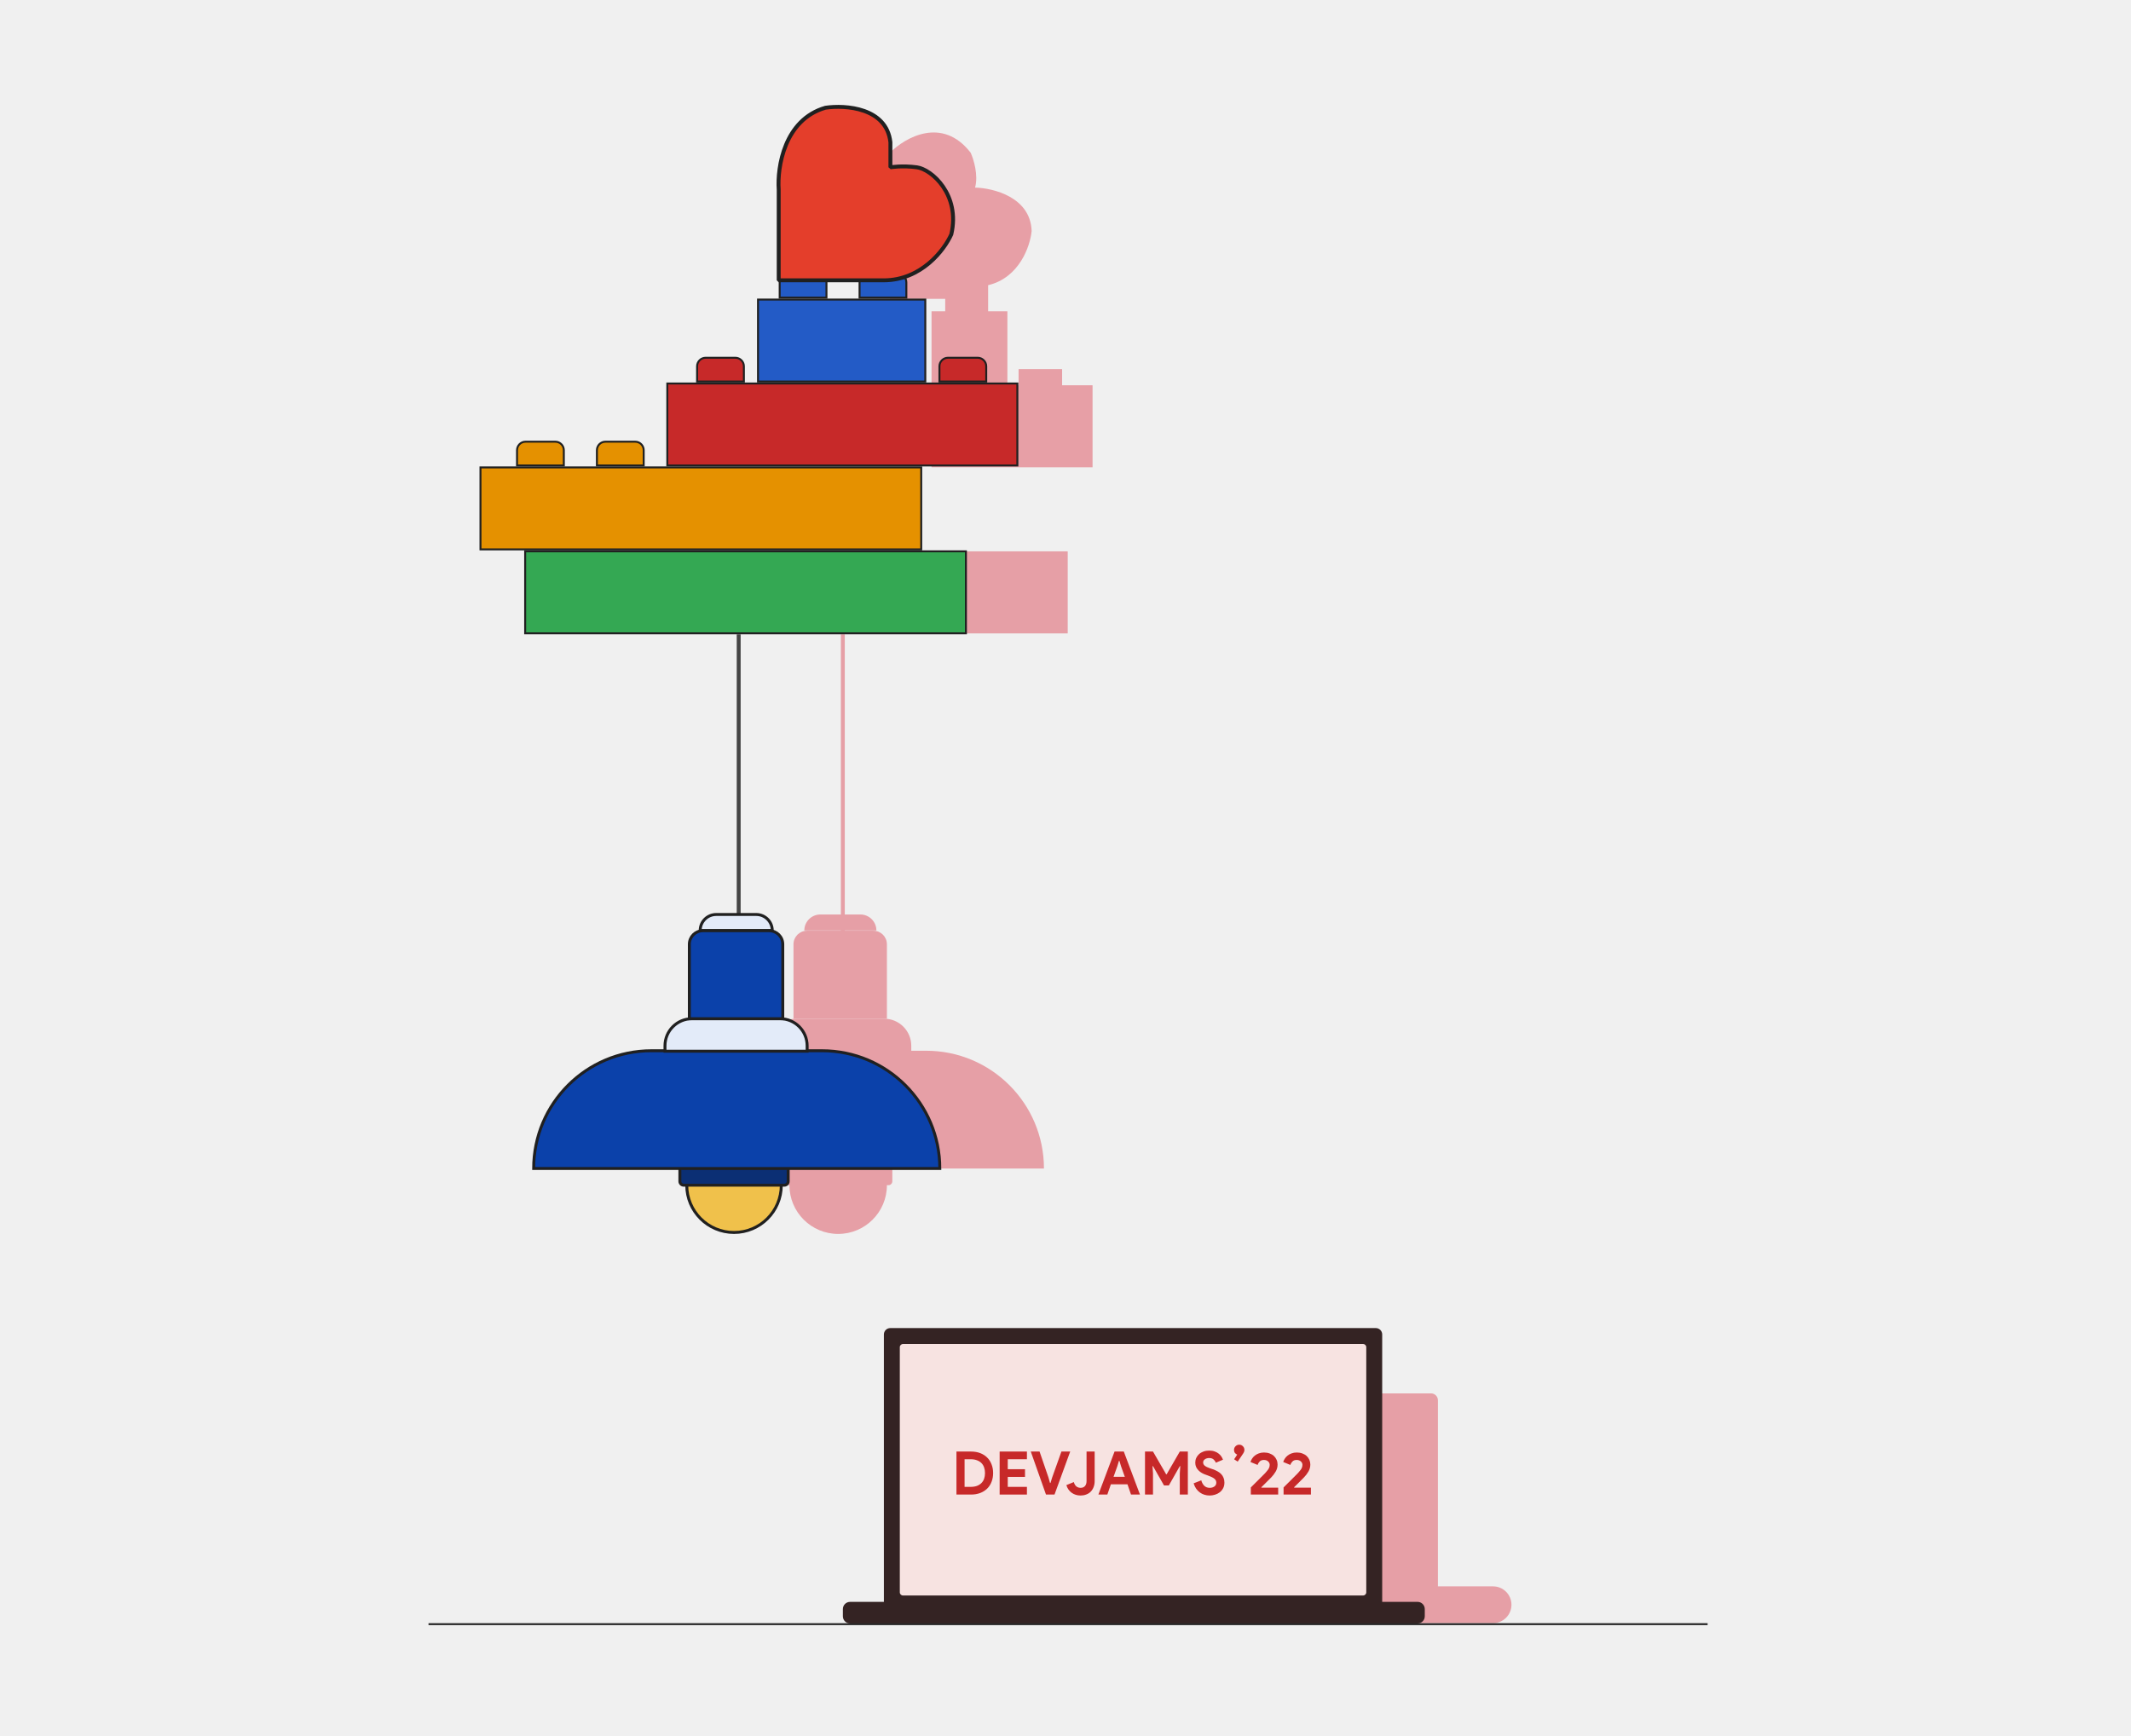
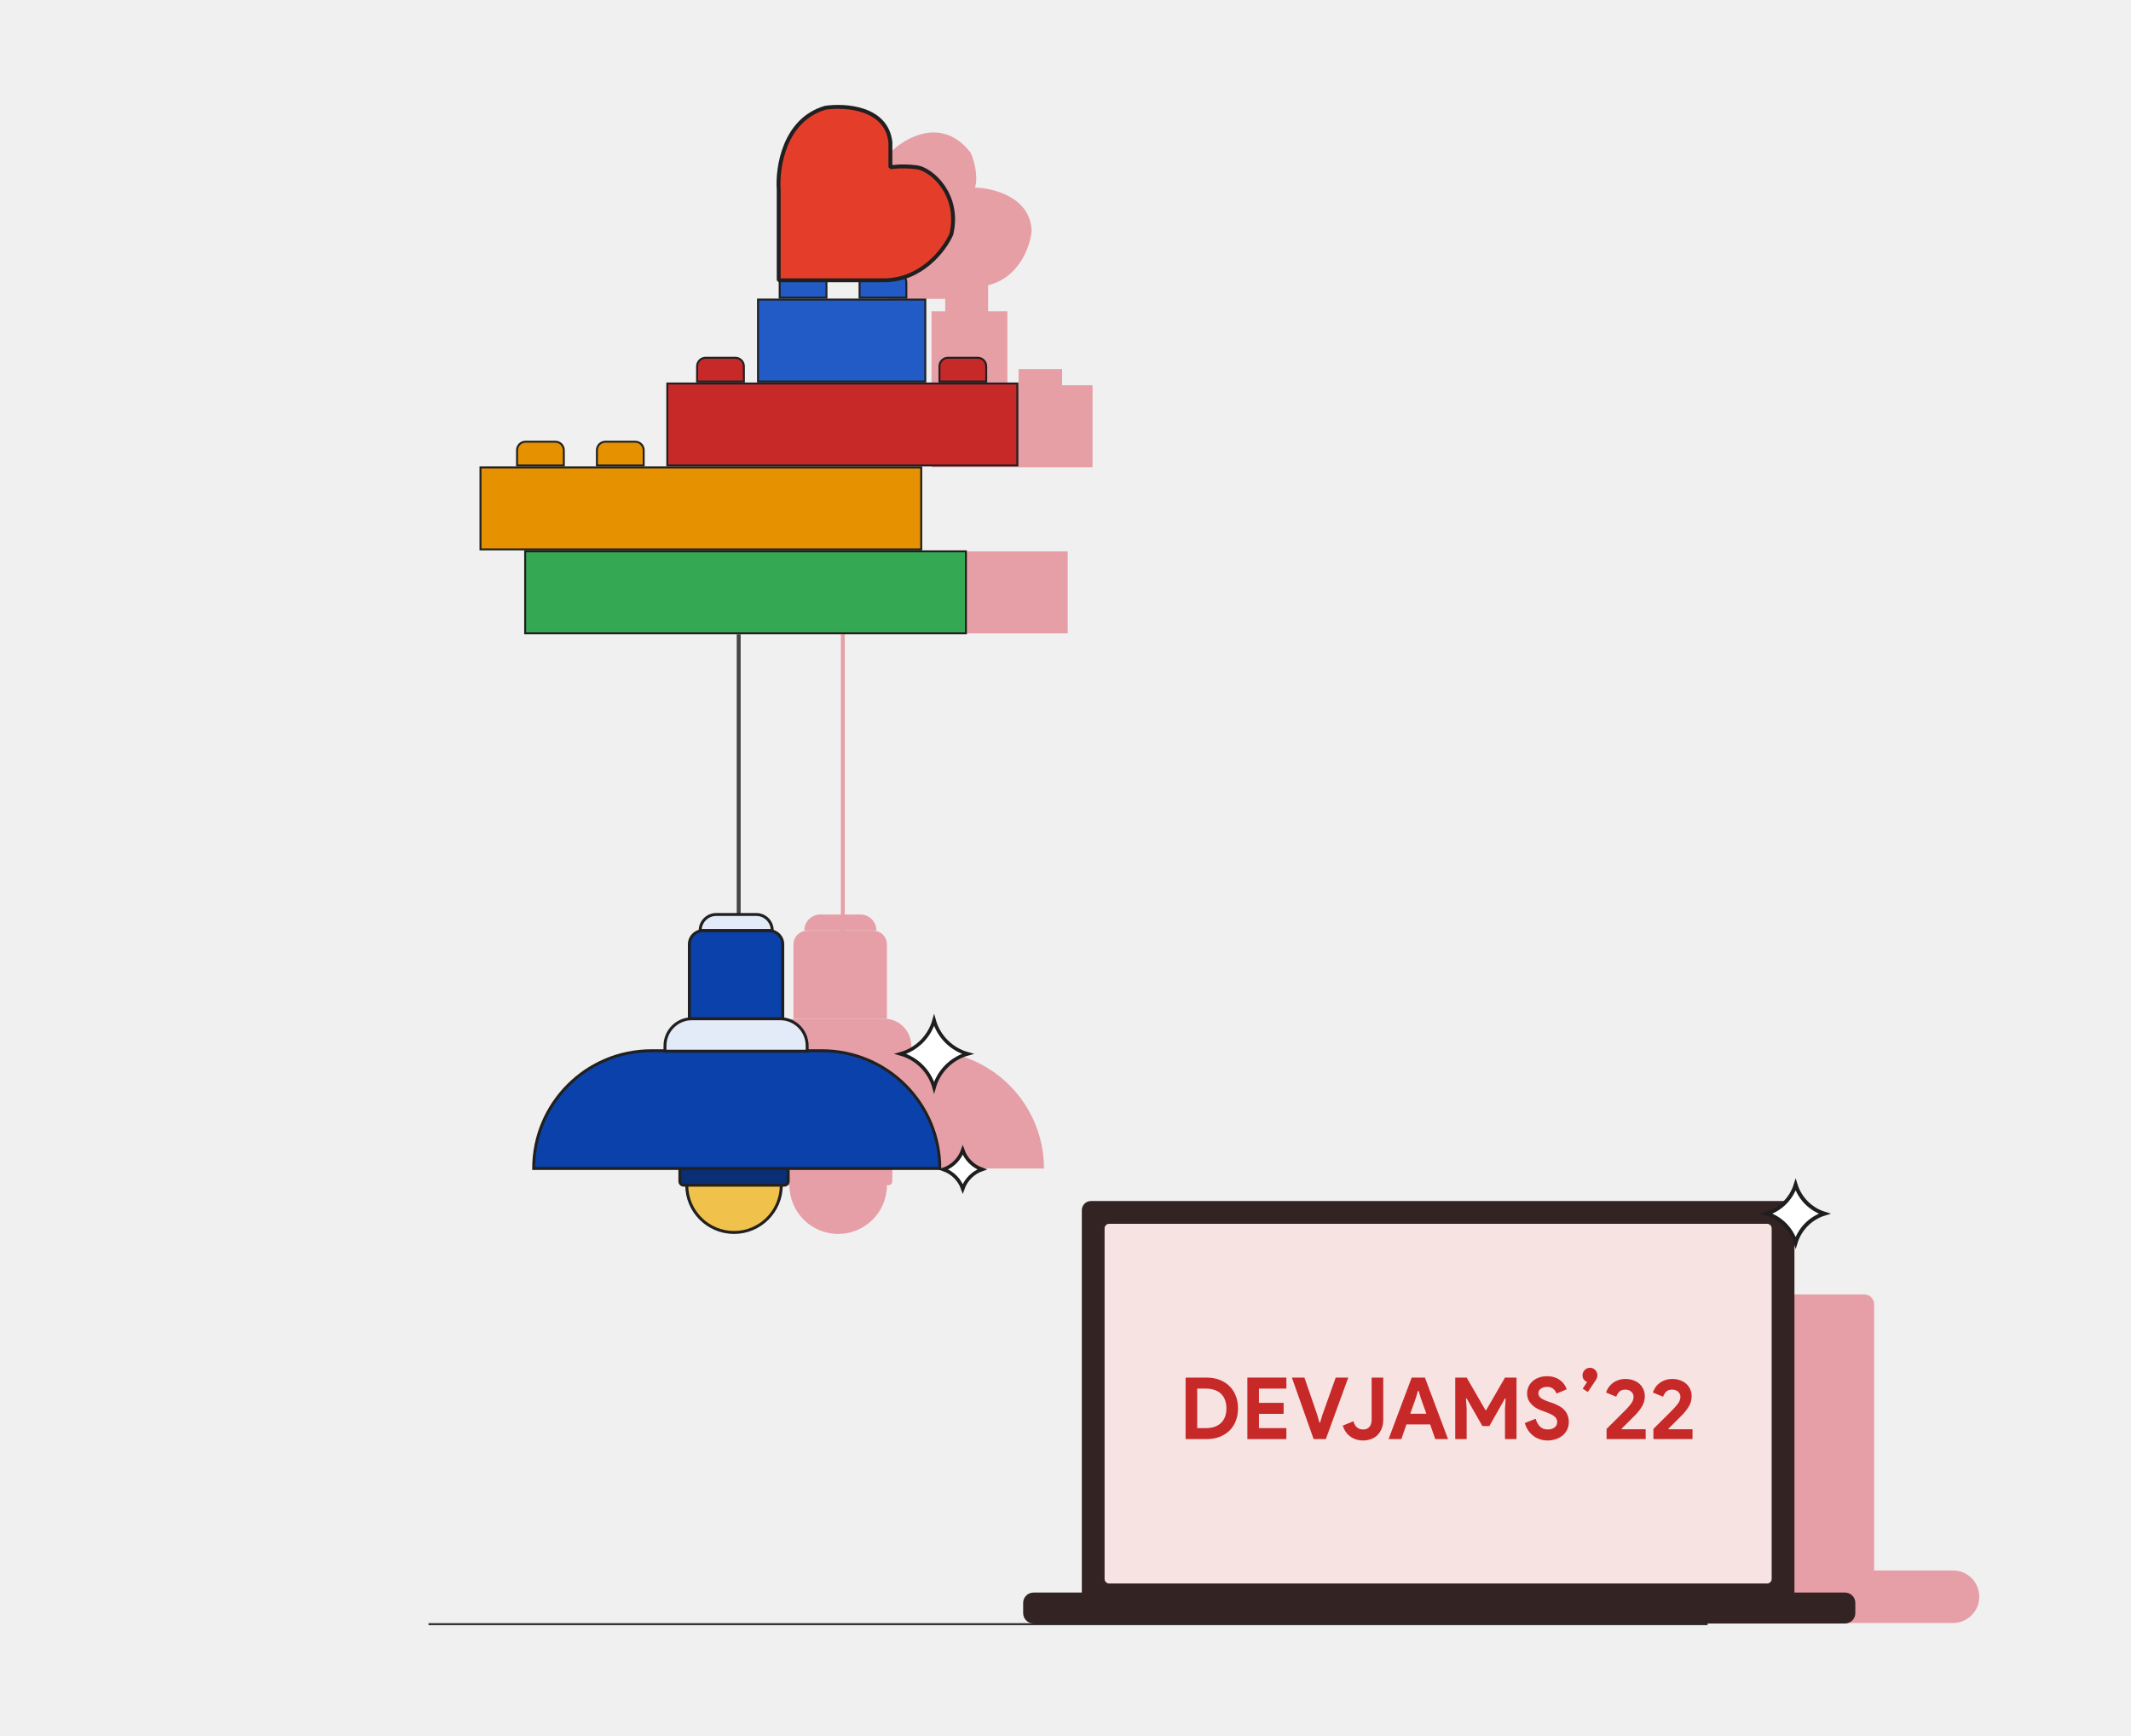
<svg xmlns="http://www.w3.org/2000/svg" width="604" height="492" viewBox="0 0 604 492" fill="none">
-   <mask id="mask0_209_72" style="mask-type:alpha" maskUnits="userSpaceOnUse" x="0" y="0" width="604" height="492">
-     <rect x="0.645" width="603.355" height="491.506" rx="7.302" fill="#F2B3B9" />
+   <mask id="mask0_758_2363" style="mask-type:alpha" maskUnits="userSpaceOnUse" x="0" y="0" width="604" height="492">
+     <rect x="0.645" width="603.355" height="491.506" rx="12" fill="#F2B3B9" />
  </mask>
-   <g mask="url(#mask0_209_72)">
+   <g mask="url(#mask0_758_2363)">
    <rect x="268.287" y="156.3" width="34.341" height="23.263" fill="#E69FA6" />
-     <path d="M275.133 43.315C267.097 32.883 256.512 38.968 252.224 43.315V84.727H267.908V88.251H264.031V132.482H287.821H309.672V109.221H301.037V104.64H288.702V109.221H285.53V88.251H280.067V80.85C288.949 78.735 291.991 69.748 292.402 65.519C292.12 55.932 281.594 53.301 276.366 53.183C277.353 49.659 275.955 45.136 275.133 43.315Z" fill="#E79FA6" />
+     <path d="M275.133 43.315C267.097 32.883 256.512 38.968 252.224 43.315V84.727H267.908V88.251H264.031V132.482H287.821H309.672V109.221H301.037V104.64H288.702V109.221H285.53V88.251H280.067V80.85C288.949 78.735 291.991 69.748 292.403 65.519C292.121 55.932 281.594 53.301 276.367 53.183C277.353 49.659 275.955 45.136 275.133 43.315Z" fill="#E79FA6" />
    <path d="M251.38 335.993C251.38 343.623 245.195 349.808 237.566 349.808C229.936 349.808 223.751 343.623 223.751 335.993C223.751 328.364 229.936 327.935 237.566 327.935C245.195 327.935 251.38 328.364 251.38 335.993Z" fill="#E69FA6" />
    <rect x="222.216" y="326.016" width="30.699" height="9.977" rx="1.108" fill="#E69FA6" />
    <line x1="238.887" y1="179.814" x2="238.887" y2="266.154" stroke="#E69FA6" stroke-width="1.108" />
-     <path d="M180.773 331.259C180.773 312.821 195.72 297.874 214.158 297.874H262.508C280.946 297.874 295.893 312.821 295.893 331.259H180.773Z" fill="#E69FA6" />
-     <path d="M217.995 296.469C217.995 292.23 221.431 288.794 225.669 288.794H250.612C254.85 288.794 258.287 292.23 258.287 296.469V298.004H217.995V296.469Z" fill="#E69FA6" />
-     <path d="M227.972 263.787C227.972 261.279 230.004 259.247 232.512 259.247H243.861C246.369 259.247 248.401 261.279 248.401 263.787H227.972Z" fill="#E69FA6" />
+     <path d="M180.773 331.259C180.773 312.821 195.72 297.874 214.158 297.874H262.508C280.946 297.874 295.893 312.821 295.893 331.259V331.259H180.773V331.259Z" fill="#E69FA6" />
+     <path d="M217.995 296.469C217.995 292.23 221.431 288.794 225.669 288.794H250.612C254.851 288.794 258.287 292.23 258.287 296.469V298.004H217.995V296.469Z" fill="#E69FA6" />
+     <path d="M227.972 263.787C227.972 261.279 230.005 259.247 232.512 259.247H243.862C246.369 259.247 248.401 261.279 248.401 263.787V263.787H227.972V263.787Z" fill="#E69FA6" />
    <path d="M224.902 267.689C224.902 265.569 226.62 263.851 228.74 263.851H247.543C249.662 263.851 251.38 265.569 251.38 267.689V288.794H224.902V267.689Z" fill="#E69FA6" />
-     <path d="M221.448 335.993C221.448 343.393 215.449 349.392 208.049 349.392C200.649 349.392 194.65 343.393 194.65 335.993C194.65 334.141 195.026 332.766 195.672 331.737C196.317 330.71 197.255 329.99 198.443 329.486C200.852 328.464 204.216 328.35 208.049 328.35C211.883 328.35 215.247 328.464 217.655 329.486C218.844 329.99 219.781 330.71 220.426 331.737C221.073 332.766 221.448 334.141 221.448 335.993Z" fill="#F0C14B" stroke="#202020" stroke-width="0.831" />
+     <path d="M221.448 335.993C221.448 343.393 215.45 349.392 208.049 349.392C200.649 349.392 194.651 343.393 194.651 335.993C194.651 334.141 195.026 332.766 195.673 331.737C196.317 330.71 197.255 329.99 198.444 329.486C200.852 328.464 204.216 328.35 208.049 328.35C211.883 328.35 215.247 328.464 217.655 329.486C218.844 329.99 219.782 330.71 220.426 331.737C221.073 332.766 221.448 334.141 221.448 335.993Z" fill="#F0C14B" stroke="#202020" stroke-width="0.831" />
    <rect x="192.7" y="326.016" width="30.699" height="9.977" rx="1.108" fill="#0B2F74" stroke="#202020" stroke-width="0.831" />
    <line x1="209.371" y1="179.814" x2="209.371" y2="266.154" stroke="#454545" stroke-width="1.108" />
-     <path d="M151.257 331.259C151.257 312.821 166.204 297.874 184.642 297.874H232.992C251.43 297.874 266.377 312.821 266.377 331.259H151.257Z" fill="#0B41AA" stroke="#202020" stroke-width="0.831" />
-     <path d="M188.479 296.469C188.479 292.23 191.915 288.794 196.154 288.794H221.097C225.335 288.794 228.771 292.23 228.771 296.469V298.004H188.479V296.469Z" fill="#E3EBF9" stroke="#202020" stroke-width="0.831" />
-     <path d="M198.457 263.787C198.457 261.279 200.489 259.247 202.996 259.247H214.346C216.853 259.247 218.886 261.279 218.886 263.787H198.457Z" fill="#E3EBF9" stroke="#202020" stroke-width="0.831" />
-     <path d="M195.386 267.689C195.386 265.569 197.105 263.851 199.224 263.851H218.027C220.146 263.851 221.864 265.569 221.864 267.689V288.794H195.386V267.689Z" fill="#0B41AA" stroke="#202020" stroke-width="0.831" />
+     <path d="M151.257 331.259C151.257 312.821 166.204 297.874 184.642 297.874H232.992C251.43 297.874 266.377 312.821 266.377 331.259V331.259H151.257V331.259Z" fill="#0B41AA" stroke="#202020" stroke-width="0.831" />
+     <path d="M188.479 296.469C188.479 292.23 191.916 288.794 196.154 288.794H221.097C225.335 288.794 228.771 292.23 228.771 296.469V298.004H188.479V296.469Z" fill="#E3EBF9" stroke="#202020" stroke-width="0.831" />
+     <path d="M198.457 263.787C198.457 261.279 200.489 259.247 202.997 259.247H214.346C216.854 259.247 218.886 261.279 218.886 263.787V263.787H198.457V263.787Z" fill="#E3EBF9" stroke="#202020" stroke-width="0.831" />
+     <path d="M195.387 267.689C195.387 265.569 197.105 263.851 199.224 263.851H218.027C220.146 263.851 221.864 265.569 221.864 267.689V288.794H195.387V267.689Z" fill="#0B41AA" stroke="#202020" stroke-width="0.831" />
    <rect x="148.848" y="156.3" width="124.927" height="23.238" fill="#34A853" stroke="#202020" stroke-width="0.554" />
-     <rect x="136.184" y="132.508" width="124.927" height="23.238" fill="#E59100" stroke="#202020" stroke-width="0.554" />
-     <path d="M146.545 127.627C146.545 126.296 147.624 125.217 148.955 125.217H157.397C158.727 125.217 159.806 126.296 159.806 127.627V131.954H146.545V127.627Z" fill="#E59100" stroke="#202020" stroke-width="0.554" />
-     <path d="M169.186 127.627C169.186 126.296 170.264 125.217 171.595 125.217H180.037C181.367 125.217 182.446 126.296 182.446 127.627V131.954H169.186V127.627Z" fill="#E59100" stroke="#202020" stroke-width="0.554" />
+     <rect x="136.185" y="132.508" width="124.927" height="23.238" fill="#E59100" stroke="#202020" stroke-width="0.554" />
+     <path d="M148.955 125.217H157.397C158.727 125.217 159.806 126.296 159.806 127.626V131.954H146.546V127.626C146.546 126.296 147.624 125.217 148.955 125.217Z" fill="#E59100" stroke="#202020" stroke-width="0.554" />
+     <path d="M171.595 125.217H180.037C181.368 125.217 182.446 126.296 182.446 127.626V131.954H169.186V127.626C169.186 126.296 170.264 125.217 171.595 125.217Z" fill="#E59100" stroke="#202020" stroke-width="0.554" />
    <rect x="214.85" y="84.925" width="47.413" height="23.238" fill="#235BC6" stroke="#202020" stroke-width="0.554" />
-     <path d="M220.989 80.043C220.989 78.713 222.068 77.634 223.399 77.634H231.841C233.171 77.634 234.25 78.713 234.25 80.043V84.371H220.989V80.043Z" fill="#235BC6" stroke="#202020" stroke-width="0.554" />
-     <path d="M243.63 80.043C243.63 78.713 244.709 77.634 246.039 77.634H254.481C255.812 77.634 256.89 78.713 256.89 80.043V84.371H243.63V80.043Z" fill="#235BC6" stroke="#202020" stroke-width="0.554" />
+     <path d="M223.399 77.634H231.841C233.171 77.634 234.25 78.713 234.25 80.043V84.371H220.989V80.043C220.989 78.713 222.068 77.634 223.399 77.634Z" fill="#235BC6" stroke="#202020" stroke-width="0.554" />
+     <path d="M246.039 77.634H254.481C255.812 77.634 256.891 78.713 256.891 80.043V84.371H243.63V80.043C243.63 78.713 244.709 77.634 246.039 77.634Z" fill="#235BC6" stroke="#202020" stroke-width="0.554" />
    <rect x="189.139" y="108.717" width="99.217" height="23.238" fill="#C72929" stroke="#202020" stroke-width="0.554" />
-     <path d="M197.581 103.835C197.581 102.505 198.66 101.426 199.991 101.426H208.433C209.763 101.426 210.842 102.505 210.842 103.835V108.163H197.581V103.835Z" fill="#C72929" stroke="#202020" stroke-width="0.554" />
-     <path d="M266.27 103.835C266.27 102.505 267.349 101.426 268.679 101.426H277.121C278.452 101.426 279.53 102.505 279.53 103.835V108.163H266.27V103.835Z" fill="#C72929" stroke="#202020" stroke-width="0.554" />
-     <path d="M220.713 53.758V78.509V79.468H250.452C261.197 79.468 267.72 70.77 269.639 66.421C272.248 55.216 264.075 47.989 259.854 47.426C255.633 46.864 252.371 47.426 252.371 47.426V40.327C251.296 30.504 239.644 29.711 233.952 30.542C222.286 33.919 220.265 47.426 220.713 53.758Z" fill="#E43E2B" stroke="#202020" stroke-width="1.108" stroke-linejoin="bevel" />
-     <rect x="261.007" y="395.01" width="146.55" height="58.62" rx="1.954" fill="#E69FA6" />
-     <rect x="253.191" y="449.721" width="175.208" height="10.421" rx="5.211" fill="#E69FA6" />
-     <rect x="250.524" y="376.499" width="141.239" height="79.87" rx="1.805" fill="#342323" />
-     <rect x="255.036" y="381.011" width="132.214" height="71.296" rx="0.902" fill="#F7E3E1" />
-     <rect x="238.899" y="454.114" width="164.932" height="6.128" rx="2.042" fill="#342323" />
-     <line x1="121.455" y1="460.432" x2="483.999" y2="460.432" stroke="#282828" stroke-width="0.548" />
-     <path d="M271.093 411.498H275.215C276.18 411.498 277.049 411.645 277.821 411.941C278.593 412.236 279.252 412.656 279.797 413.201C280.342 413.735 280.756 414.376 281.04 415.126C281.335 415.875 281.483 416.698 281.483 417.595C281.483 418.504 281.335 419.332 281.04 420.082C280.756 420.831 280.342 421.473 279.797 422.007C279.252 422.54 278.593 422.955 277.821 423.25C277.049 423.545 276.18 423.693 275.215 423.693H271.093V411.498ZM275.113 421.513C275.783 421.513 276.373 421.422 276.884 421.24C277.395 421.047 277.821 420.78 278.161 420.44C278.502 420.099 278.758 419.69 278.928 419.213C279.098 418.725 279.183 418.186 279.183 417.595C279.183 417.005 279.098 416.471 278.928 415.994C278.758 415.506 278.502 415.092 278.161 414.751C277.821 414.41 277.395 414.149 276.884 413.967C276.373 413.774 275.783 413.678 275.113 413.678H273.393V421.513H275.113Z" fill="#C72929" />
-     <path d="M285.634 413.678V416.505H290.522V418.685H285.634V421.513H291.067V423.693H283.335V411.498H291.067V413.678H285.634Z" fill="#C72929" />
-     <path d="M292.16 411.498H294.646L297.167 418.839L297.61 420.406H297.746L298.223 418.839L300.846 411.498H303.333L298.887 423.693H296.469L292.16 411.498Z" fill="#C72929" />
-     <path d="M306.281 423.965C305.315 423.965 304.469 423.704 303.743 423.182C303.027 422.659 302.528 421.938 302.244 421.019L304.356 420.15C304.504 420.695 304.742 421.104 305.071 421.376C305.401 421.649 305.804 421.785 306.281 421.785C306.814 421.785 307.229 421.615 307.524 421.274C307.819 420.933 307.967 420.457 307.967 419.843V411.498H310.266V419.826C310.266 420.508 310.158 421.109 309.942 421.632C309.738 422.143 309.454 422.574 309.091 422.926C308.739 423.267 308.319 423.522 307.83 423.693C307.354 423.874 306.837 423.965 306.281 423.965Z" fill="#C72929" />
-     <path d="M315.902 411.498H318.525L323.107 423.693H320.569L319.564 420.78H314.863L313.858 423.693H311.321L315.902 411.498ZM318.815 418.668L317.725 415.62L317.282 414.138H317.146L316.703 415.62L315.613 418.668H318.815Z" fill="#C72929" />
-     <path d="M324.534 411.498H326.8L330.53 417.953H330.666L334.396 411.498H336.678V423.693H334.396V417.68L334.532 415.637H334.396L331.296 421.104H329.917L326.8 415.637H326.663L326.8 417.68V423.693H324.534V411.498Z" fill="#C72929" />
-     <path d="M342.868 423.965C342.346 423.965 341.846 423.891 341.369 423.744C340.892 423.596 340.455 423.375 340.058 423.08C339.66 422.784 339.314 422.427 339.019 422.007C338.724 421.575 338.491 421.075 338.32 420.508L340.484 419.656C340.643 420.269 340.921 420.78 341.318 421.189C341.716 421.586 342.238 421.785 342.885 421.785C343.124 421.785 343.351 421.757 343.566 421.7C343.793 421.632 343.992 421.541 344.162 421.427C344.344 421.303 344.486 421.149 344.588 420.968C344.69 420.786 344.742 420.576 344.742 420.337C344.742 420.11 344.702 419.906 344.622 419.724C344.543 419.543 344.407 419.372 344.214 419.213C344.032 419.054 343.788 418.901 343.481 418.753C343.186 418.606 342.817 418.453 342.374 418.294L341.625 418.021C341.295 417.907 340.96 417.754 340.62 417.561C340.291 417.368 339.99 417.135 339.717 416.863C339.445 416.59 339.218 416.272 339.036 415.909C338.866 415.534 338.78 415.114 338.78 414.649C338.78 414.172 338.871 413.729 339.053 413.32C339.246 412.9 339.513 412.537 339.853 412.23C340.205 411.912 340.62 411.668 341.097 411.498C341.585 411.316 342.124 411.225 342.715 411.225C343.328 411.225 343.856 411.31 344.299 411.481C344.753 411.64 345.133 411.85 345.44 412.111C345.758 412.361 346.013 412.639 346.206 412.945C346.399 413.252 346.541 413.542 346.632 413.814L344.605 414.666C344.492 414.325 344.282 414.019 343.975 413.746C343.68 413.473 343.271 413.337 342.749 413.337C342.249 413.337 341.835 413.456 341.505 413.695C341.176 413.922 341.012 414.223 341.012 414.598C341.012 414.961 341.171 415.273 341.488 415.534C341.806 415.784 342.312 416.028 343.004 416.267L343.771 416.522C344.259 416.693 344.702 416.891 345.099 417.118C345.508 417.334 345.854 417.595 346.138 417.902C346.433 418.208 346.655 418.56 346.802 418.958C346.961 419.344 347.041 419.792 347.041 420.303C347.041 420.939 346.91 421.49 346.649 421.955C346.399 422.41 346.076 422.784 345.678 423.08C345.281 423.375 344.832 423.596 344.333 423.744C343.833 423.891 343.345 423.965 342.868 423.965Z" fill="#C72929" />
-     <path d="M349.798 413.694L350.666 412.366C350.417 412.275 350.201 412.116 350.019 411.889C349.849 411.651 349.764 411.367 349.764 411.037C349.764 410.629 349.906 410.282 350.19 409.998C350.485 409.703 350.837 409.556 351.246 409.556C351.654 409.556 352.001 409.703 352.284 409.998C352.568 410.282 352.71 410.629 352.71 411.037C352.71 411.253 352.671 411.446 352.591 411.617C352.523 411.787 352.421 411.969 352.284 412.162L350.803 414.359L349.798 413.694Z" fill="#C72929" />
-     <path d="M354.531 423.693V421.666C355.201 421.007 355.819 420.394 356.387 419.827C356.626 419.588 356.87 419.344 357.12 419.094C357.369 418.844 357.602 418.612 357.818 418.396C358.034 418.18 358.227 417.987 358.397 417.817C358.567 417.635 358.698 417.493 358.789 417.391C358.97 417.175 359.129 416.982 359.266 416.812C359.413 416.642 359.527 416.477 359.606 416.318C359.697 416.148 359.765 415.983 359.811 415.824C359.856 415.654 359.879 415.472 359.879 415.279C359.879 414.904 359.731 414.581 359.436 414.308C359.141 414.024 358.738 413.882 358.227 413.882C357.716 413.882 357.318 414.03 357.034 414.325C356.751 414.609 356.557 414.933 356.455 415.296L354.428 414.462C354.519 414.155 354.667 413.843 354.871 413.525C355.076 413.195 355.337 412.906 355.655 412.656C355.973 412.395 356.347 412.185 356.779 412.026C357.222 411.856 357.716 411.77 358.261 411.77C358.851 411.77 359.385 411.861 359.862 412.043C360.339 412.213 360.742 412.452 361.071 412.758C361.4 413.065 361.656 413.428 361.837 413.848C362.019 414.257 362.11 414.7 362.11 415.177C362.11 415.904 361.928 416.573 361.565 417.187C361.213 417.788 360.781 418.35 360.27 418.873L358.806 420.338C358.42 420.724 357.982 421.155 357.494 421.632L357.562 421.734H362.28V423.693H354.531Z" fill="#C72929" />
-     <path d="M363.812 423.693V421.666C364.482 421.007 365.101 420.394 365.668 419.827C365.907 419.588 366.151 419.344 366.401 419.094C366.65 418.844 366.883 418.612 367.099 418.396C367.315 418.18 367.508 417.987 367.678 417.817C367.848 417.635 367.979 417.493 368.07 417.391C368.251 417.175 368.41 416.982 368.547 416.812C368.694 416.642 368.808 416.477 368.887 416.318C368.978 416.148 369.046 415.983 369.092 415.824C369.137 415.654 369.16 415.472 369.16 415.279C369.16 414.904 369.012 414.581 368.717 414.308C368.422 414.024 368.019 413.882 367.508 413.882C366.997 413.882 366.599 414.03 366.315 414.325C366.032 414.609 365.839 414.933 365.736 415.296L363.71 414.462C363.8 414.155 363.948 413.843 364.152 413.525C364.357 413.195 364.618 412.906 364.936 412.656C365.254 412.395 365.629 412.185 366.06 412.026C366.503 411.856 366.997 411.77 367.542 411.77C368.132 411.77 368.666 411.861 369.143 412.043C369.62 412.213 370.023 412.452 370.352 412.758C370.681 413.065 370.937 413.428 371.119 413.848C371.3 414.257 371.391 414.7 371.391 415.177C371.391 415.904 371.209 416.573 370.846 417.187C370.494 417.788 370.063 418.35 369.552 418.873L368.087 420.338C367.701 420.724 367.264 421.155 366.775 421.632L366.843 421.734H371.561V423.693H363.812Z" fill="#C72929" />
+     <path d="M199.991 101.426H208.433C209.763 101.426 210.842 102.504 210.842 103.835V108.163H197.582V103.835C197.582 102.504 198.66 101.426 199.991 101.426Z" fill="#C72929" stroke="#202020" stroke-width="0.554" />
+     <path d="M268.679 101.426H277.121C278.452 101.426 279.53 102.504 279.53 103.835V108.163H266.27V103.835C266.27 102.504 267.349 101.426 268.679 101.426Z" fill="#C72929" stroke="#202020" stroke-width="0.554" />
+     <path d="M220.713 53.758V78.509V79.468H250.452C261.197 79.468 267.72 70.77 269.639 66.421C272.248 55.216 264.075 47.989 259.854 47.426C255.633 46.864 252.371 47.426 252.371 47.426V40.327C251.297 30.504 239.644 29.711 233.952 30.542C222.286 33.919 220.265 47.426 220.713 53.758Z" fill="#E43E2B" stroke="#202020" stroke-width="1.108" stroke-linejoin="bevel" />
+     <rect x="321.616" y="366.955" width="209.577" height="83.831" rx="2.794" fill="#E69FA6" />
+     <rect x="310.439" y="445.197" width="250.561" height="14.903" rx="7.452" fill="#E69FA6" />
+     <rect x="306.625" y="340.483" width="201.982" height="114.22" rx="2.581" fill="#342323" />
+     <rect x="313.078" y="346.936" width="189.076" height="101.959" rx="1.291" fill="#F7E3E1" />
+     <rect x="290" y="451.478" width="235.866" height="8.763" rx="2.921" fill="#342323" />
+     <line x1="121.455" y1="460.432" x2="484" y2="460.432" stroke="#282828" stroke-width="0.548" />
+     <path d="M336.04 390.534H341.934C343.315 390.534 344.557 390.745 345.661 391.167C346.765 391.589 347.707 392.19 348.486 392.97C349.266 393.733 349.859 394.65 350.265 395.722C350.687 396.794 350.898 397.971 350.898 399.254C350.898 400.553 350.687 401.738 350.265 402.81C349.859 403.882 349.266 404.799 348.486 405.562C347.707 406.325 346.765 406.918 345.661 407.34C344.557 407.762 343.315 407.974 341.934 407.974H336.04V390.534ZM341.788 404.856C342.746 404.856 343.591 404.726 344.321 404.466C345.052 404.19 345.661 403.809 346.148 403.321C346.635 402.834 347.001 402.25 347.244 401.568C347.488 400.869 347.61 400.098 347.61 399.254C347.61 398.409 347.488 397.646 347.244 396.964C347.001 396.266 346.635 395.673 346.148 395.186C345.661 394.699 345.052 394.326 344.321 394.066C343.591 393.79 342.746 393.652 341.788 393.652H339.328V404.856H341.788Z" fill="#C72929" />
+     <path d="M356.835 393.652V397.695H363.825V400.813H356.835V404.856H364.605V407.974H353.547V390.534H364.605V393.652H356.835Z" fill="#C72929" />
+     <path d="M366.167 390.534H369.723L373.328 401.032L373.961 403.273H374.156L374.838 401.032L378.589 390.534H382.145L375.788 407.974H372.329L366.167 390.534Z" fill="#C72929" />
+     <path d="M386.361 408.363C384.98 408.363 383.771 407.99 382.731 407.243C381.708 406.496 380.994 405.465 380.588 404.15L383.608 402.907C383.819 403.687 384.16 404.271 384.631 404.661C385.102 405.051 385.679 405.246 386.361 405.246C387.124 405.246 387.716 405.002 388.139 404.515C388.561 404.028 388.772 403.346 388.772 402.469V390.534H392.06V402.445C392.06 403.419 391.906 404.279 391.597 405.026C391.305 405.757 390.899 406.374 390.379 406.878C389.876 407.365 389.275 407.73 388.577 407.974C387.895 408.233 387.156 408.363 386.361 408.363Z" fill="#C72929" />
+     <path d="M400.12 390.534H403.871L410.423 407.974H406.794L405.357 403.809H398.635L397.198 407.974H393.568L400.12 390.534ZM404.285 400.788L402.727 396.428L402.093 394.309H401.898L401.265 396.428L399.706 400.788H404.285Z" fill="#C72929" />
+     <path d="M412.465 390.534H415.705L421.039 399.765H421.234L426.568 390.534H429.832V407.974H426.568V399.376L426.763 396.453H426.568L422.135 404.271H420.162L415.705 396.453H415.51L415.705 399.376V407.974H412.465V390.534Z" fill="#C72929" />
+     <path d="M438.683 408.363C437.937 408.363 437.222 408.258 436.54 408.047C435.858 407.836 435.233 407.519 434.665 407.097C434.096 406.675 433.601 406.163 433.179 405.562C432.757 404.945 432.424 404.231 432.18 403.419L435.273 402.201C435.501 403.078 435.899 403.809 436.467 404.393C437.035 404.961 437.782 405.246 438.708 405.246C439.049 405.246 439.374 405.205 439.682 405.124C440.007 405.026 440.291 404.896 440.535 404.734C440.794 404.555 440.997 404.336 441.144 404.076C441.29 403.817 441.363 403.516 441.363 403.175C441.363 402.85 441.306 402.558 441.192 402.298C441.079 402.039 440.884 401.795 440.608 401.568C440.348 401.34 439.999 401.121 439.56 400.91C439.138 400.699 438.61 400.48 437.977 400.252L436.905 399.863C436.435 399.7 435.955 399.481 435.468 399.205C434.997 398.929 434.567 398.596 434.177 398.206C433.788 397.817 433.463 397.362 433.203 396.842C432.96 396.307 432.838 395.706 432.838 395.04C432.838 394.358 432.968 393.725 433.227 393.14C433.504 392.539 433.885 392.02 434.372 391.581C434.876 391.127 435.468 390.778 436.15 390.534C436.849 390.274 437.62 390.144 438.464 390.144C439.341 390.144 440.096 390.266 440.729 390.51C441.379 390.737 441.923 391.037 442.361 391.411C442.816 391.768 443.181 392.166 443.457 392.604C443.733 393.043 443.936 393.457 444.066 393.847L441.168 395.064C441.006 394.577 440.705 394.139 440.267 393.749C439.844 393.359 439.26 393.165 438.513 393.165C437.799 393.165 437.206 393.335 436.735 393.676C436.264 394.001 436.029 394.431 436.029 394.967C436.029 395.487 436.256 395.933 436.711 396.307C437.165 396.664 437.888 397.013 438.878 397.354L439.974 397.719C440.673 397.963 441.306 398.247 441.874 398.572C442.459 398.88 442.954 399.254 443.36 399.692C443.782 400.131 444.099 400.634 444.31 401.202C444.537 401.754 444.651 402.396 444.651 403.127C444.651 404.036 444.464 404.823 444.091 405.489C443.733 406.139 443.271 406.675 442.702 407.097C442.134 407.519 441.493 407.836 440.778 408.047C440.064 408.258 439.365 408.363 438.683 408.363Z" fill="#C72929" />
+     <path d="M448.594 393.675L449.836 391.776C449.479 391.646 449.17 391.418 448.91 391.094C448.667 390.753 448.545 390.347 448.545 389.876C448.545 389.291 448.748 388.796 449.154 388.39C449.576 387.968 450.079 387.757 450.664 387.757C451.248 387.757 451.744 387.968 452.15 388.39C452.556 388.796 452.759 389.291 452.759 389.876C452.759 390.184 452.702 390.46 452.588 390.704C452.491 390.947 452.345 391.207 452.15 391.483L450.031 394.625L448.594 393.675Z" fill="#C72929" />
+     <path d="M455.362 407.974V405.075C456.32 404.134 457.205 403.257 458.017 402.445C458.358 402.104 458.707 401.755 459.064 401.397C459.421 401.04 459.754 400.707 460.063 400.399C460.371 400.09 460.647 399.814 460.891 399.571C461.135 399.311 461.321 399.108 461.451 398.962C461.711 398.653 461.938 398.377 462.133 398.134C462.344 397.89 462.507 397.655 462.62 397.427C462.75 397.184 462.848 396.948 462.913 396.721C462.978 396.477 463.01 396.218 463.01 395.941C463.01 395.406 462.799 394.943 462.377 394.553C461.955 394.147 461.378 393.944 460.647 393.944C459.917 393.944 459.348 394.155 458.942 394.577C458.536 394.983 458.26 395.446 458.114 395.966L455.216 394.772C455.346 394.334 455.557 393.887 455.849 393.433C456.141 392.962 456.515 392.548 456.97 392.19C457.424 391.817 457.96 391.517 458.577 391.289C459.21 391.046 459.917 390.924 460.696 390.924C461.541 390.924 462.304 391.054 462.986 391.314C463.668 391.557 464.244 391.898 464.715 392.337C465.186 392.775 465.551 393.295 465.811 393.895C466.071 394.48 466.201 395.113 466.201 395.795C466.201 396.835 465.941 397.793 465.421 398.669C464.918 399.53 464.301 400.334 463.57 401.081L461.476 403.176C460.923 403.728 460.298 404.345 459.6 405.027L459.697 405.173H466.444V407.974H455.362Z" fill="#C72929" />
+     <path d="M468.635 407.974V405.075C469.593 404.134 470.478 403.257 471.29 402.445C471.631 402.104 471.98 401.755 472.337 401.397C472.694 401.04 473.027 400.707 473.336 400.399C473.644 400.09 473.92 399.814 474.164 399.571C474.407 399.311 474.594 399.108 474.724 398.962C474.984 398.653 475.211 398.377 475.406 398.134C475.617 397.89 475.779 397.655 475.893 397.427C476.023 397.184 476.12 396.948 476.185 396.721C476.25 396.477 476.283 396.218 476.283 395.941C476.283 395.406 476.072 394.943 475.649 394.553C475.227 394.147 474.651 393.944 473.92 393.944C473.189 393.944 472.621 394.155 472.215 394.577C471.809 394.983 471.533 395.446 471.387 395.966L468.488 394.772C468.618 394.334 468.829 393.887 469.122 393.433C469.414 392.962 469.788 392.548 470.242 392.19C470.697 391.817 471.233 391.517 471.85 391.289C472.483 391.046 473.189 390.924 473.969 390.924C474.813 390.924 475.576 391.054 476.258 391.314C476.94 391.557 477.517 391.898 477.988 392.337C478.459 392.775 478.824 393.295 479.084 393.895C479.344 394.48 479.474 395.113 479.474 395.795C479.474 396.835 479.214 397.793 478.694 398.669C478.191 399.53 477.574 400.334 476.843 401.081L474.748 403.176C474.196 403.728 473.571 404.345 472.873 405.027L472.97 405.173H479.717V407.974H468.635Z" fill="#C72929" />
+     <path d="M500.765 344.06C504.664 342.851 507.737 339.778 508.947 335.879C510.156 339.778 513.229 342.851 517.128 344.06C513.229 345.269 510.156 348.343 508.947 352.242C507.737 348.343 504.664 345.269 500.765 344.06Z" fill="white" stroke="#1E1E1E" stroke-width="1.098" />
+     <path d="M267.424 331.52C269.969 330.624 271.984 328.609 272.88 326.064C273.776 328.609 275.79 330.624 278.335 331.52C275.79 332.416 273.776 334.431 272.88 336.975C271.984 334.431 269.969 332.416 267.424 331.52Z" fill="white" stroke="#1E1E1E" />
+     <path d="M255.238 298.76C259.845 297.47 263.47 293.845 264.76 289.238C266.05 293.845 269.675 297.47 274.282 298.76C269.675 300.05 266.05 303.675 264.76 308.282C263.47 303.675 259.845 300.05 255.238 298.76Z" fill="white" stroke="#1E1E1E" />
  </g>
</svg>
